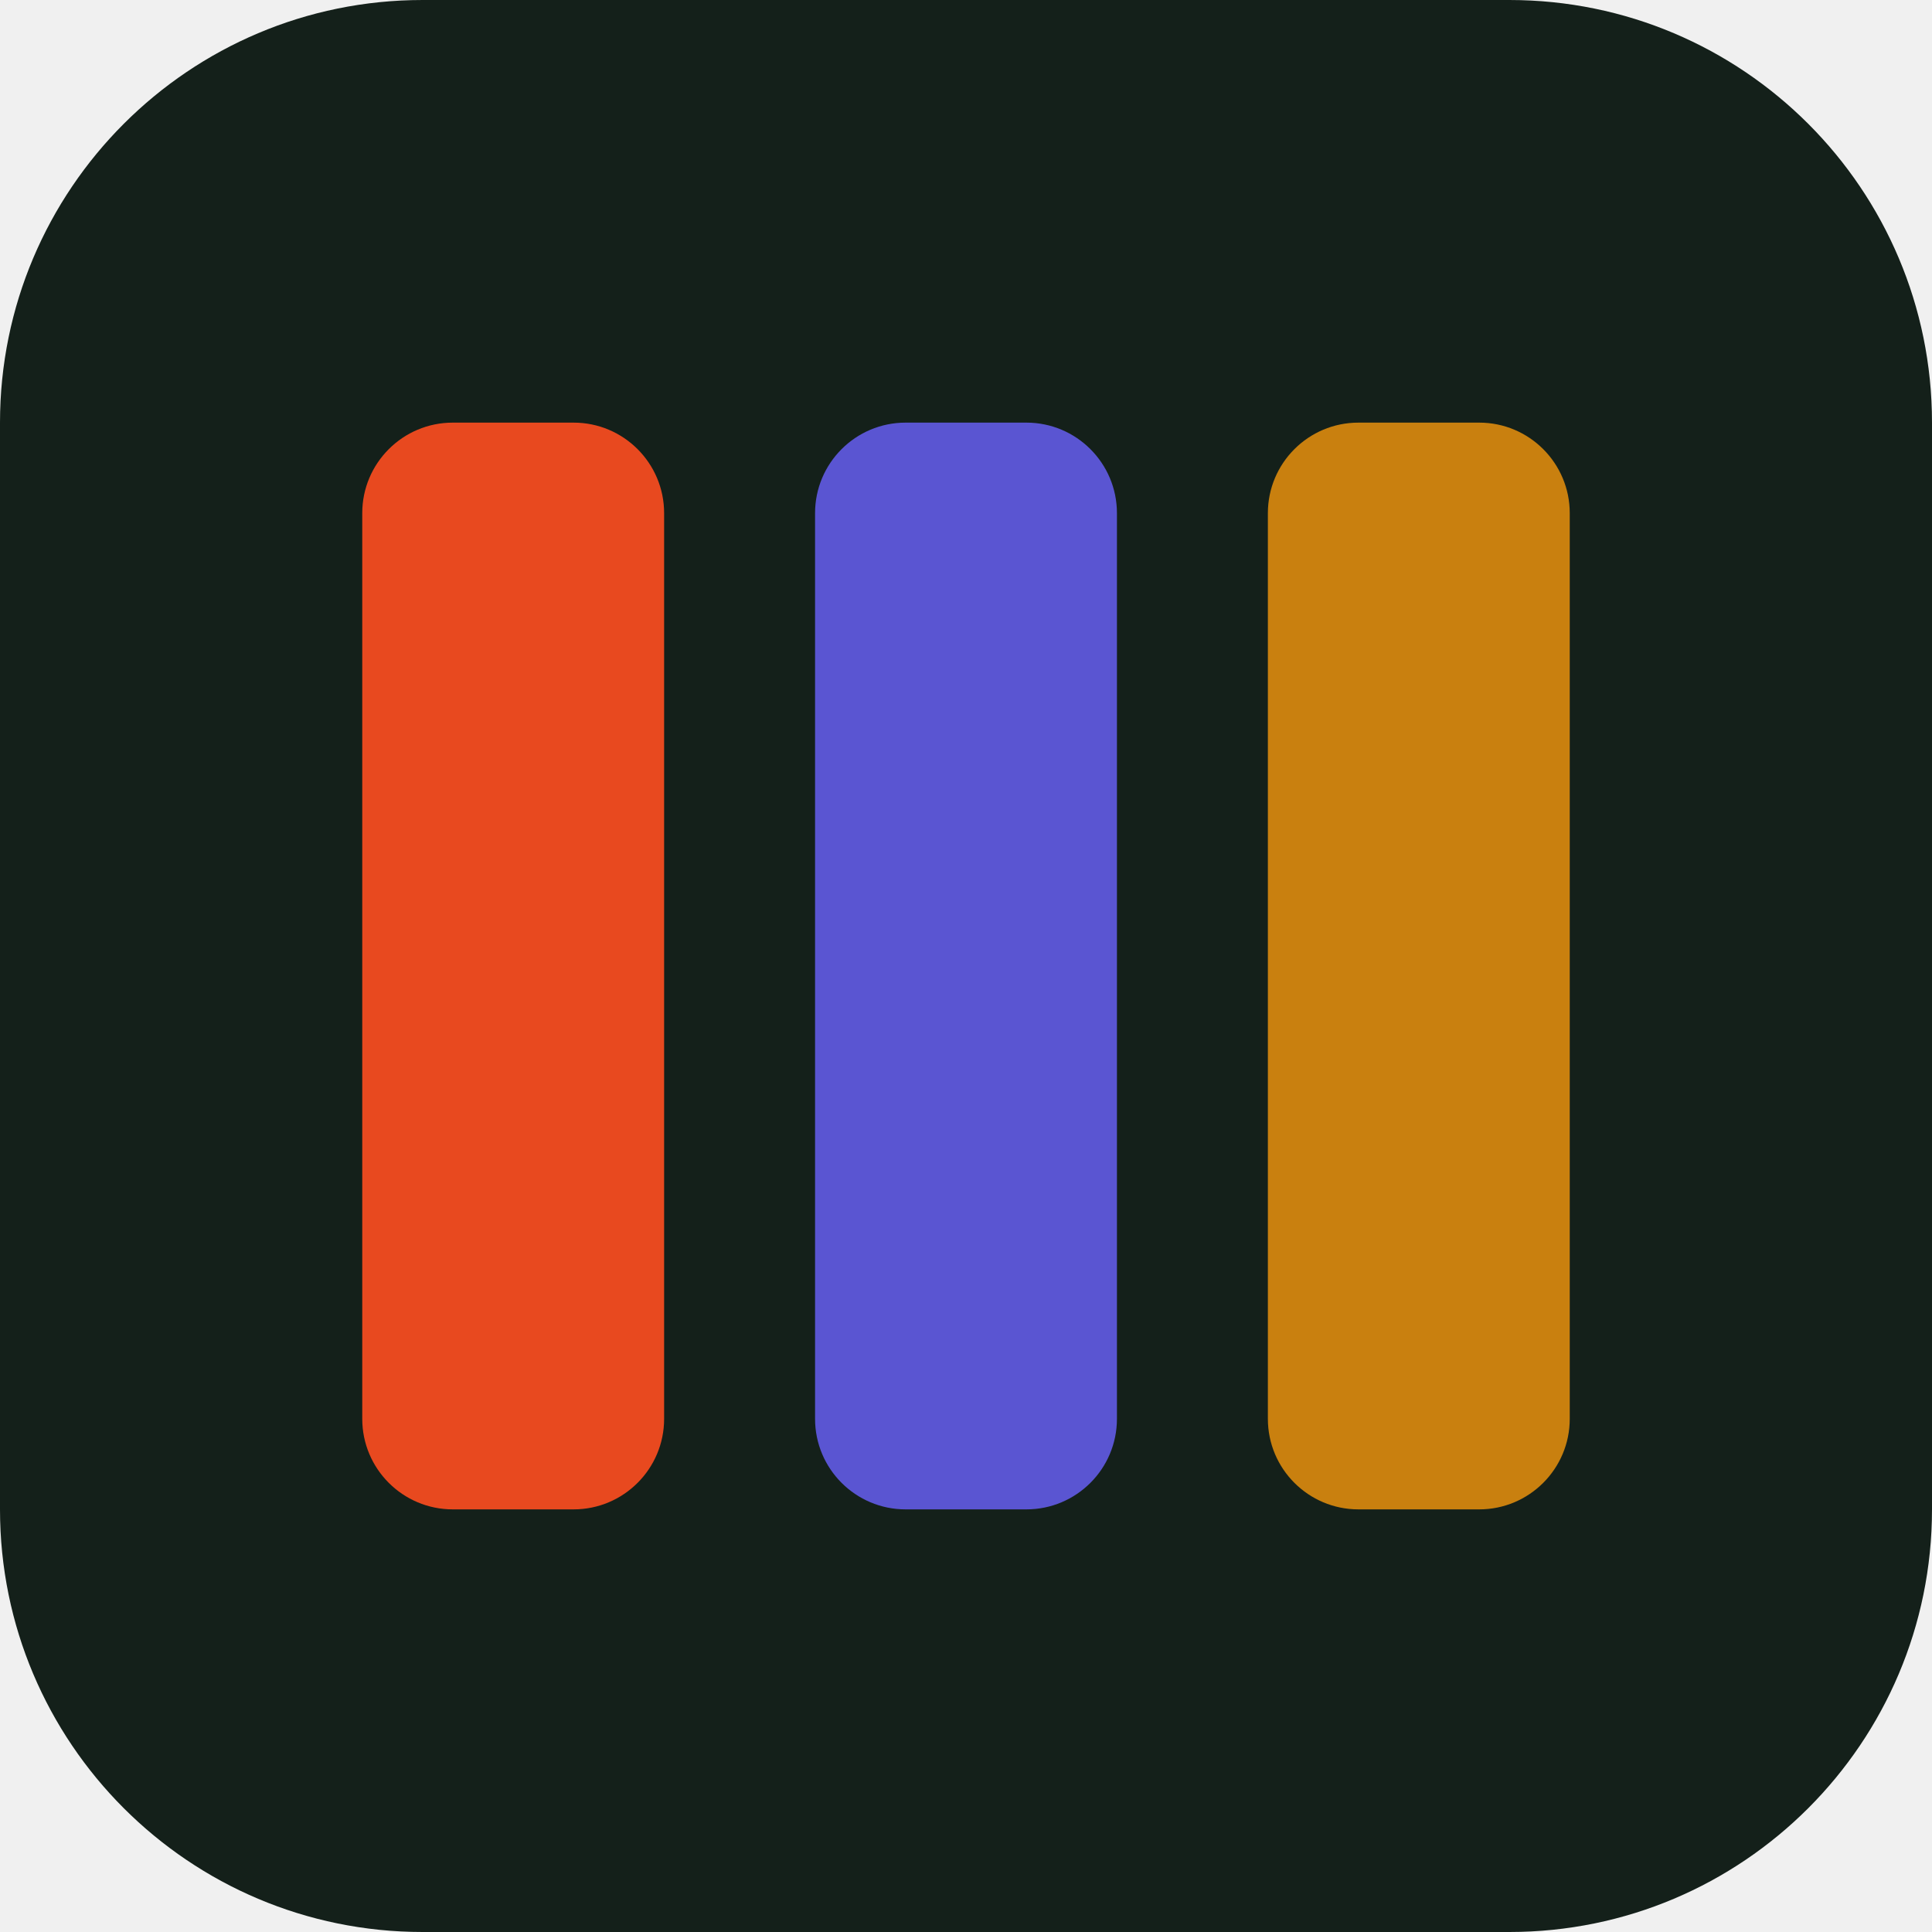
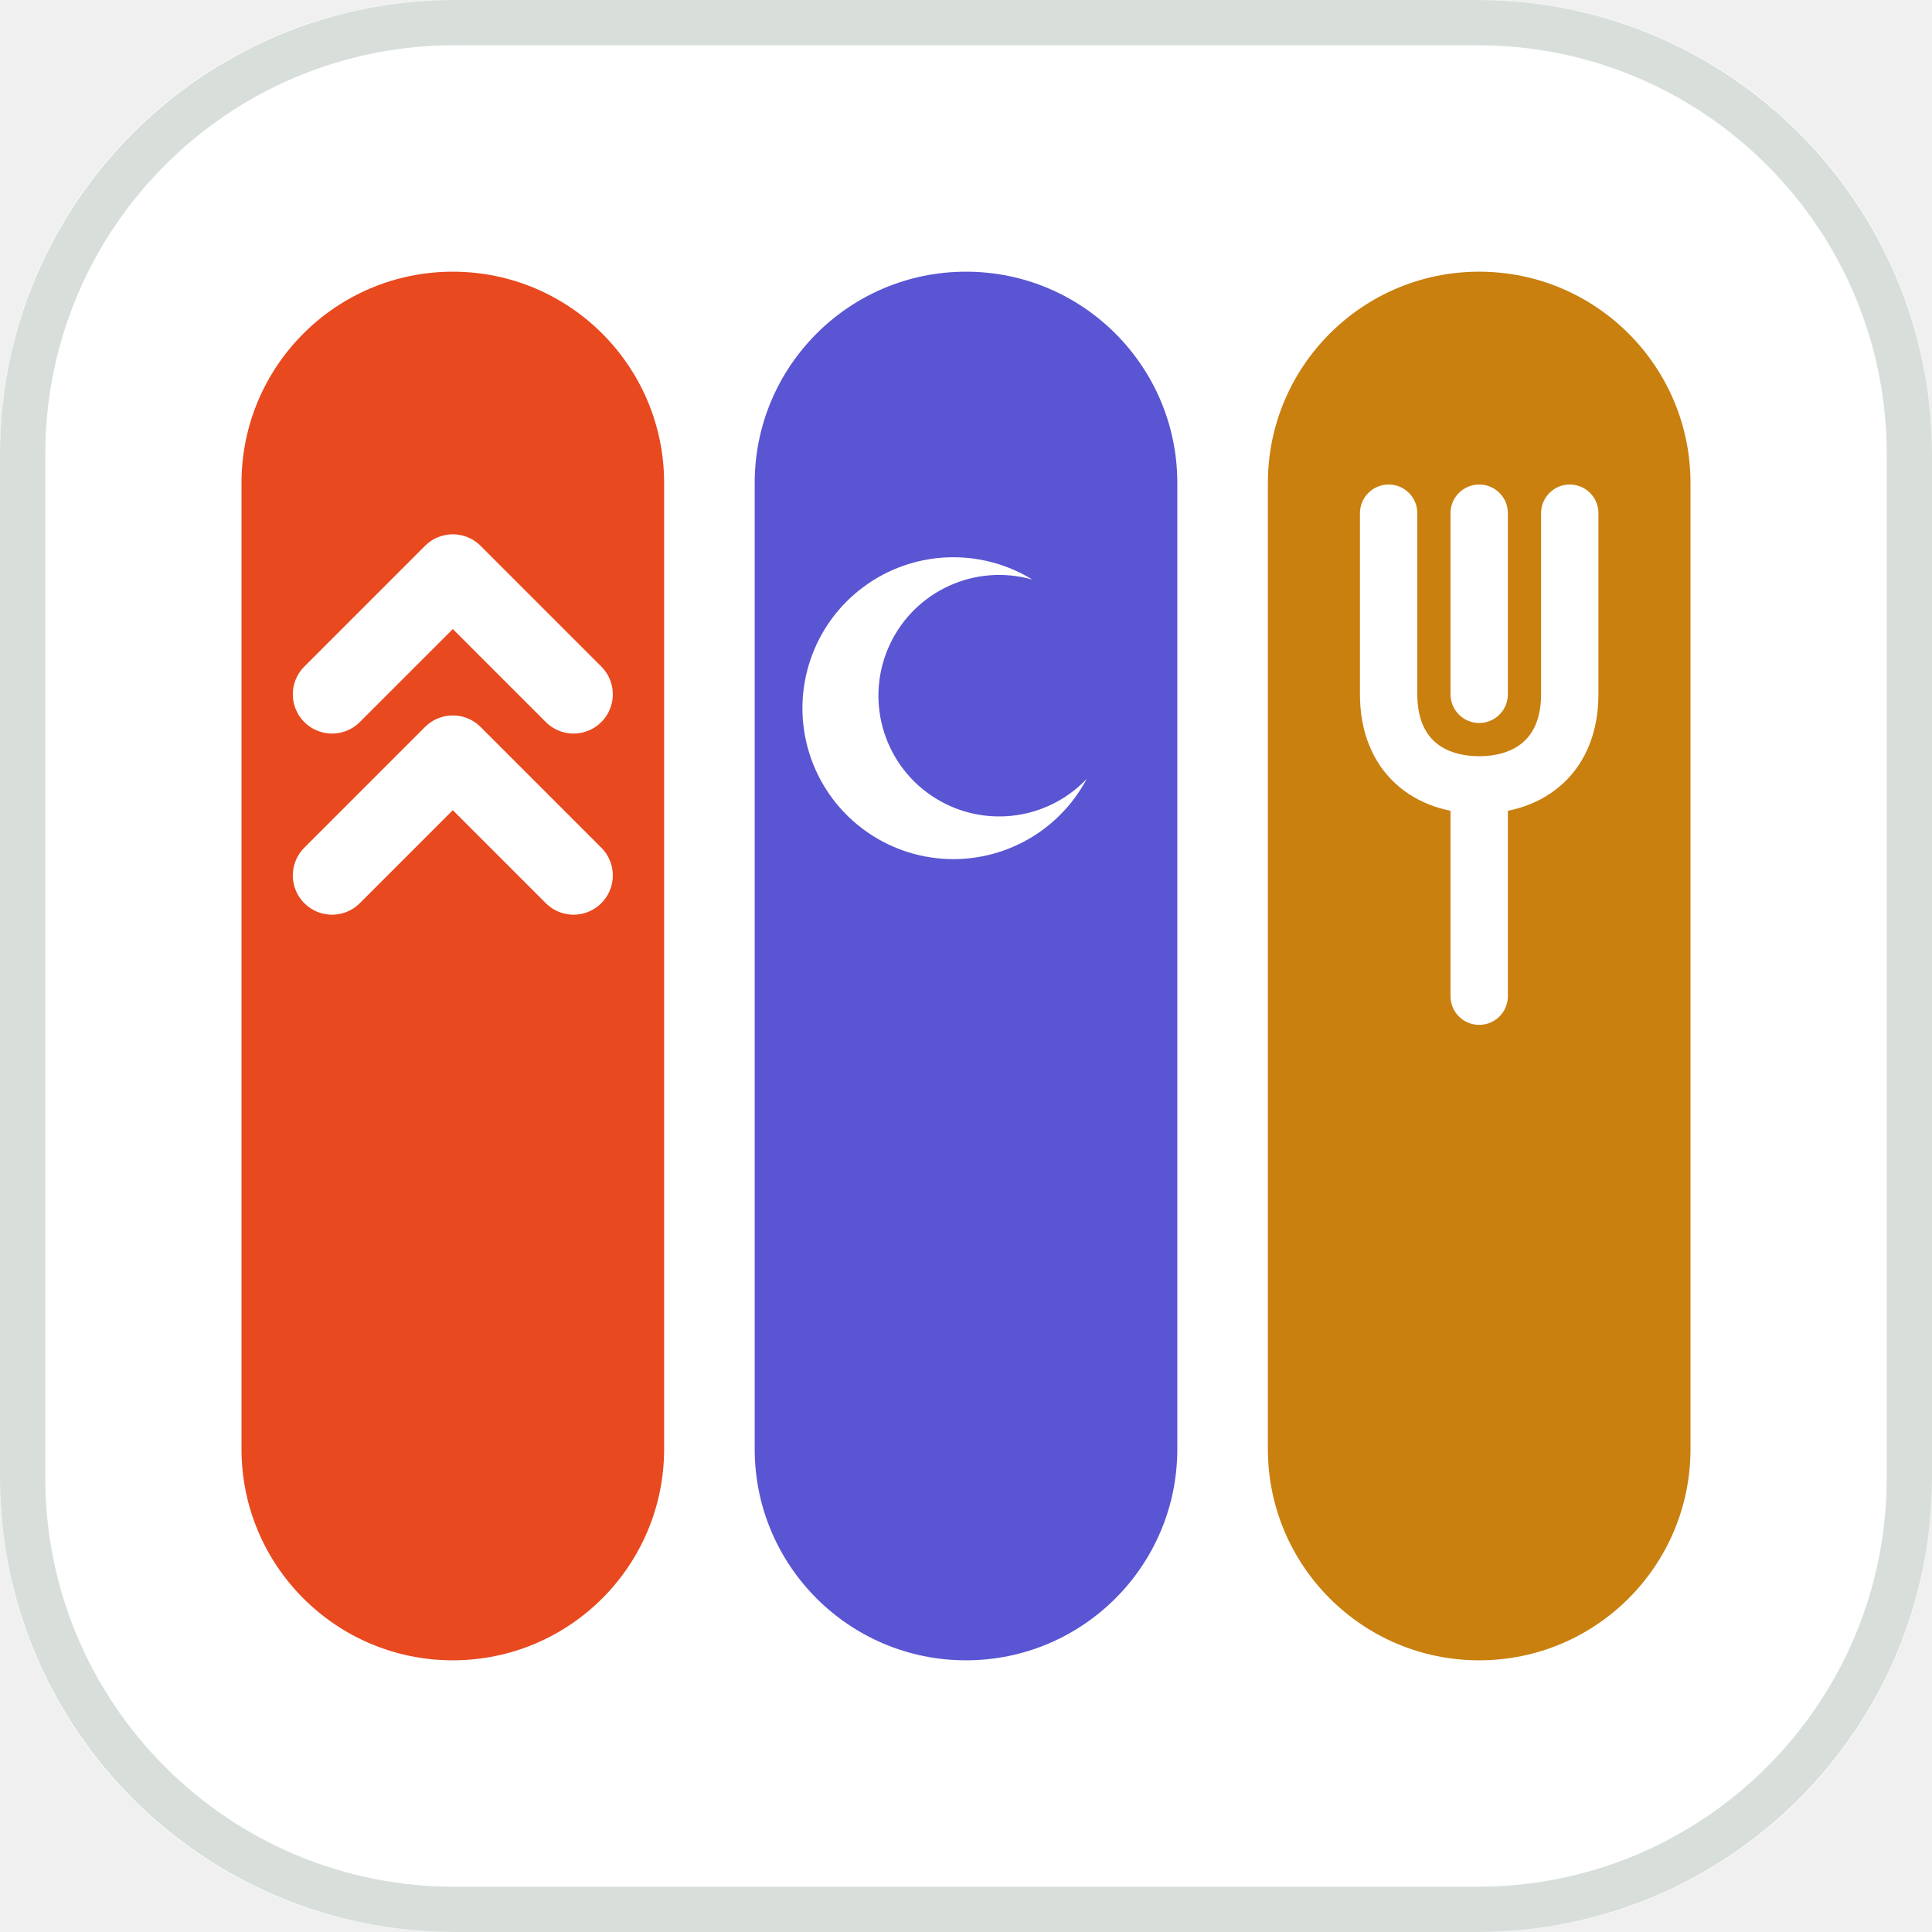
<svg xmlns="http://www.w3.org/2000/svg" viewBox="0 0 64 64">
-   <rect width="64" height="64" rx="14" fill="#14201A" />
-   <rect x="12" y="14" width="10" height="36" rx="3" fill="#E8491F" />
-   <rect x="27" y="14" width="10" height="36" rx="3" fill="#5A55D2" />
-   <rect x="42" y="14" width="10" height="36" rx="3" fill="#C9800F" />
+   <rect width="64" height="64" rx="15" fill="#FFFFFF" />
+   <rect x="0.75" y="0.75" width="62.5" height="62.5" rx="14.3" fill="none" stroke="#D8DFDB" stroke-width="1.5" />
+   <rect x="8" y="9" width="14" height="46" rx="7" fill="#E8491F" />
+   <rect x="25" y="9" width="14" height="46" rx="7" fill="#5A55D2" />
+   <rect x="42" y="9" width="14" height="46" rx="7" fill="#C9800F" />
+   <path d="M11 23 15 19 19 23M11 29 15 25 19 29" fill="none" stroke="#FFFFFF" stroke-width="2.6" stroke-linecap="round" stroke-linejoin="round" />
+   <path d="M34.2 19.2a5 5 0 1 0 1.8 6.6 4 4 0 1 1-1.8-6.6z" fill="#FFFFFF" />
+   <path d="M46 17v6M49 17v6M52 17v6M46 23c0 2 1.3 3 3 3s3-1 3-3M49 26v7" fill="none" stroke="#FFFFFF" stroke-width="1.9" stroke-linecap="round" />
</svg>
